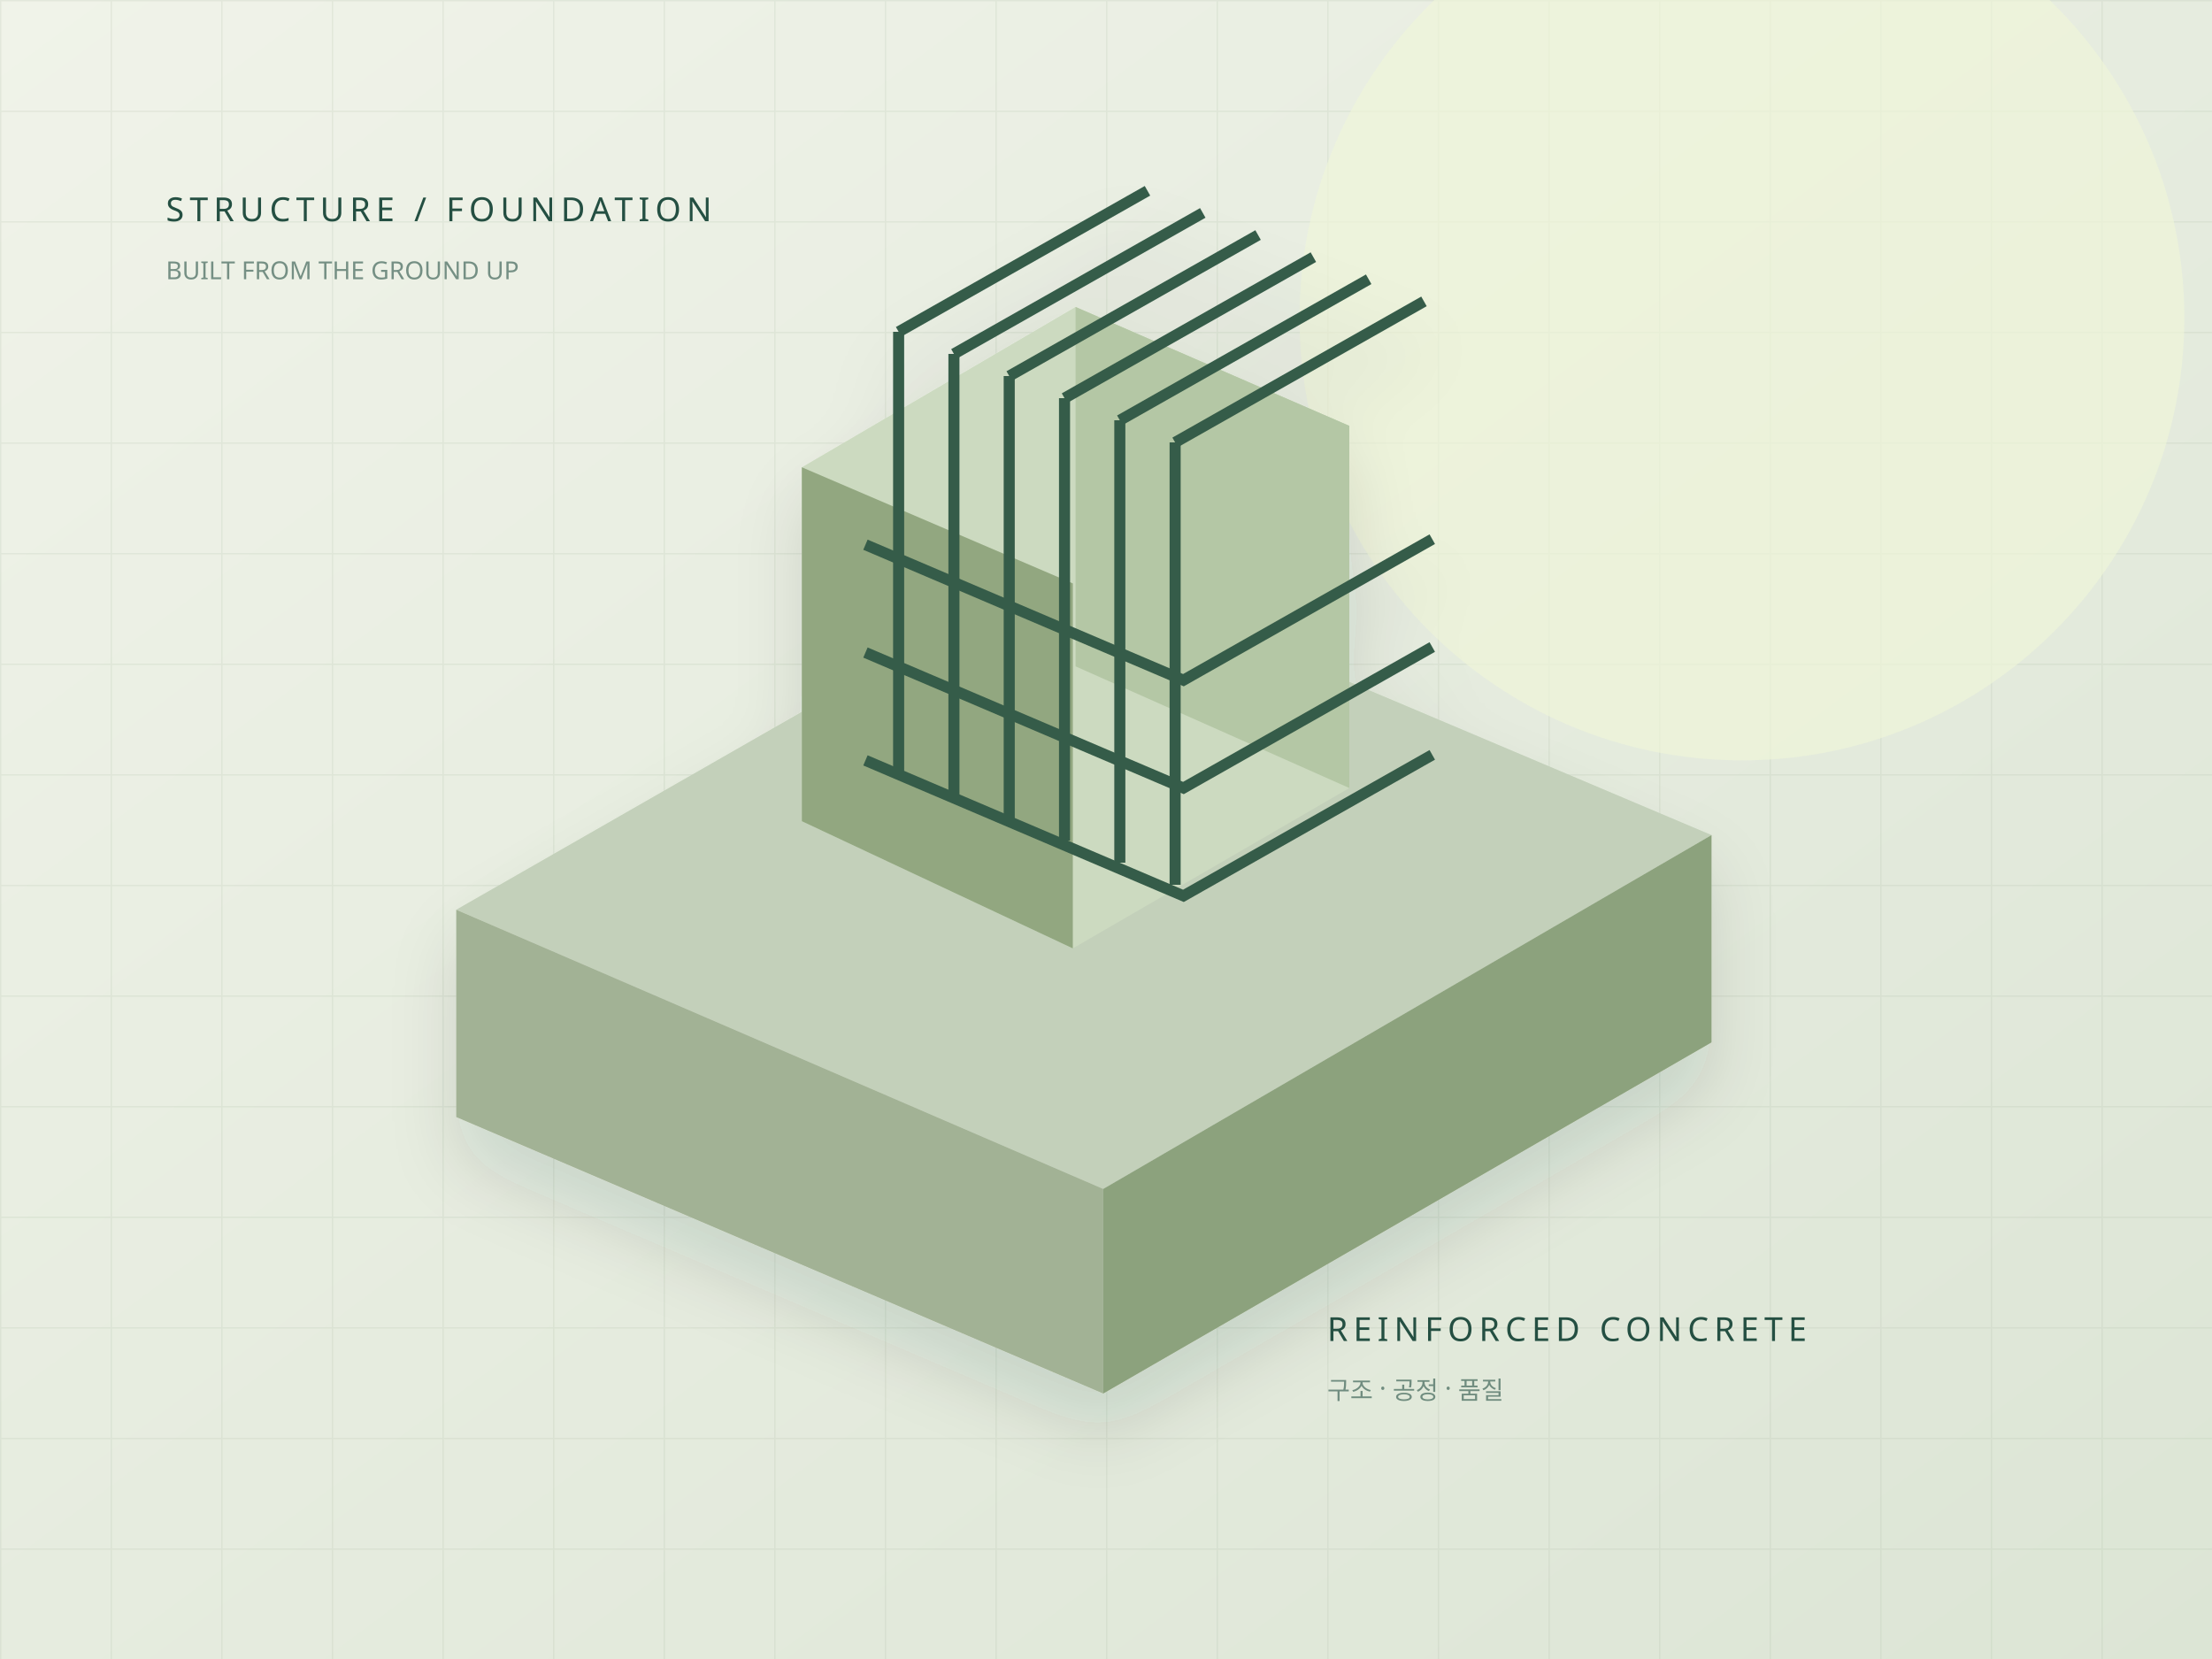
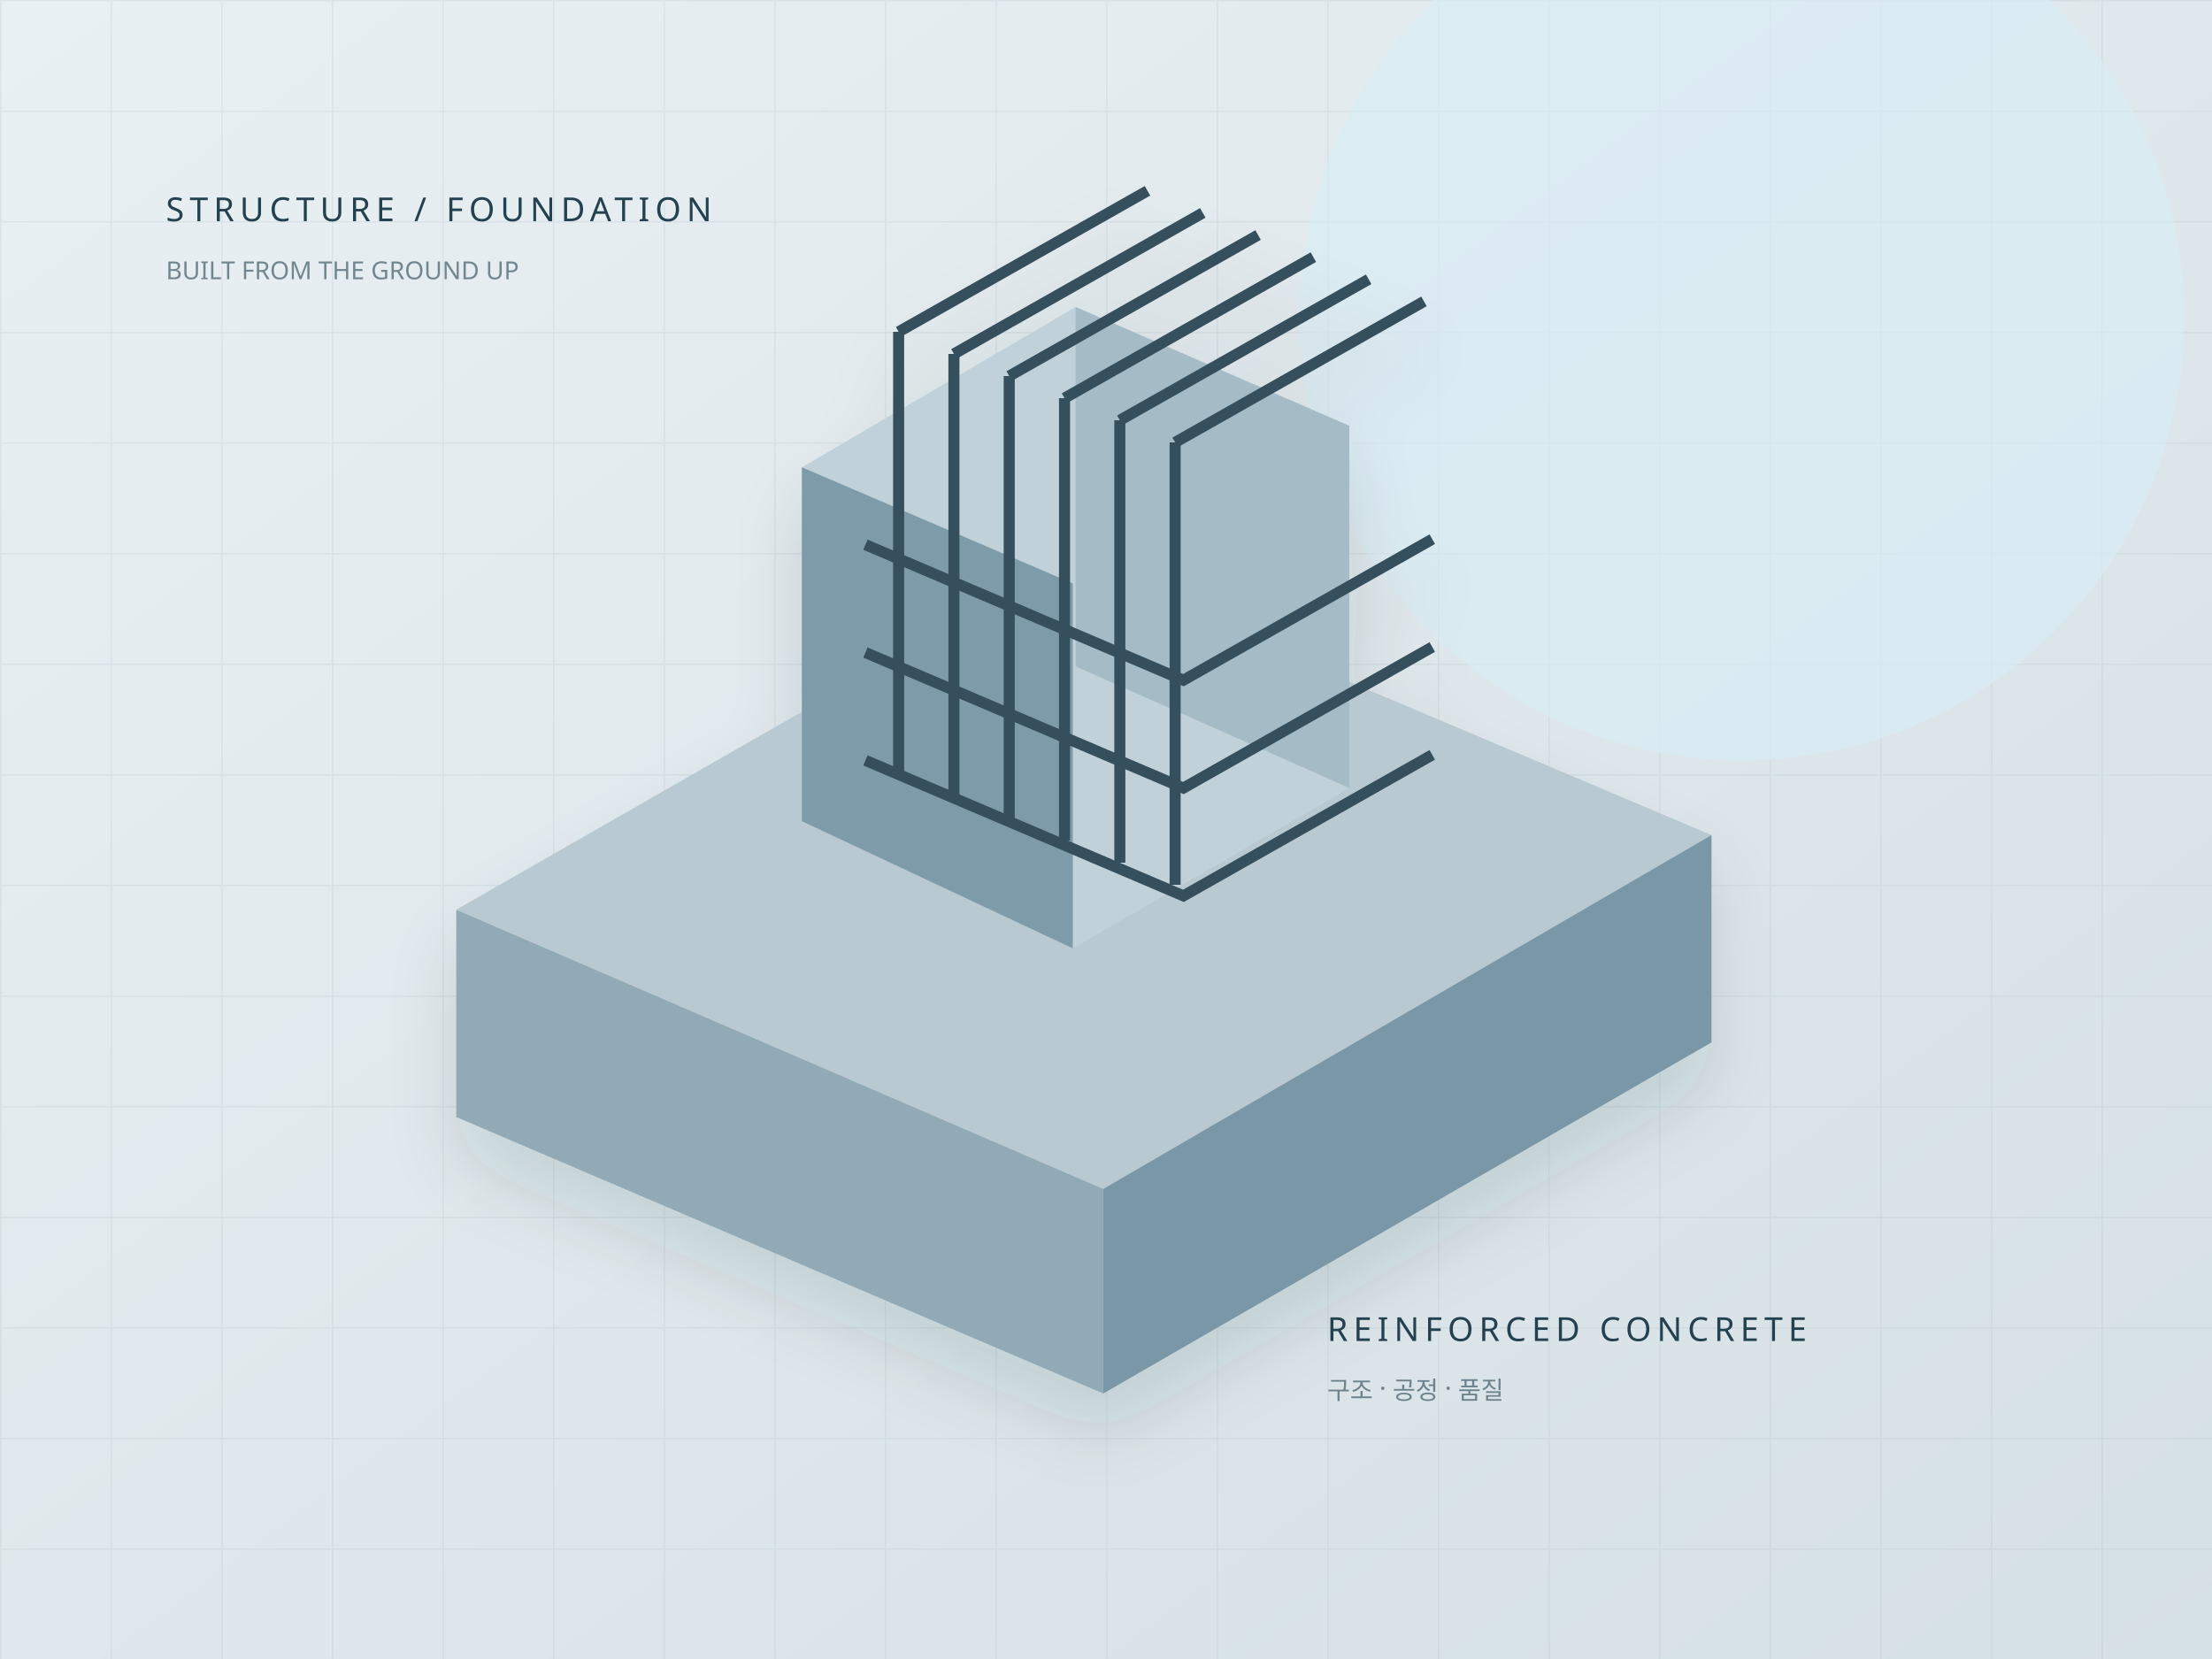
<svg xmlns="http://www.w3.org/2000/svg" viewBox="0 0 800 600" role="img" aria-label="철근콘크리트 구조 개념도">
  <defs>
    <linearGradient id="bg" x2="1" y2="1">
-       <stop stop-color="#f0f3e9" />
-       <stop offset="1" stop-color="#dce5d5" />
+       <stop stop-color="#e9f0f3" />
+       <stop offset="1" stop-color="#d5e0e5" />
    </linearGradient>
    <linearGradient id="water" x2="1" y2="1">
-       <stop stop-color="#96c5b8" />
-       <stop offset="1" stop-color="#2f8273" />
+       <stop stop-color="#96b5c5" />
+       <stop offset="1" stop-color="#2f6682" />
    </linearGradient>
    <pattern id="grid" width="40" height="40" patternUnits="userSpaceOnUse">
-       <path d="M40 0H0V40" fill="none" stroke="#a8b6a0" opacity=".18" />
+       <path d="M40 0H0V40" fill="none" stroke="#9ab1bc" opacity=".18" />
    </pattern>
    <filter id="shadow">
-       <feDropShadow dx="0" dy="15" stdDeviation="12" flood-color="#193f32" flood-opacity=".12" />
+       <feDropShadow dx="0" dy="15" stdDeviation="12" flood-color="#19323f" flood-opacity=".12" />
    </filter>
  </defs>
  <rect width="800" height="600" fill="url(#bg)" />
  <rect width="800" height="600" fill="url(#grid)" />
-   <circle cx="630" cy="115" r="160" fill="#eff6d8" opacity=".65" />
+   <circle cx="630" cy="115" r="160" fill="#d8ecf6" opacity=".65" />
  <g filter="url(#shadow)">
-     <path d="m165 329 220-126 234 99-220 128Z" fill="#c3d0ba" />
-     <path d="M165 329v75l234 100v-74Z" fill="#a2b295" />
-     <path d="m399 430 220-128v75L399 504Z" fill="#8ca27d" />
-     <path d="M290 297V169l99-58 99 43v131l-100 58Z" fill="#ccdac0" />
-     <path d="M290 169v128l98 46V211Z" fill="#92a780" />
-     <path d="M389 111v130l99 44V154Z" fill="#b4c7a5" />
-     <g stroke="#365b48" stroke-width="4">
+     <path d="m165 329 220-126 234 99-220 128Z" fill="#b9c9d1" />
+     <path d="M165 329v75l234 100v-74Z" fill="#91aab6" />
+     <path d="m399 430 220-128v75L399 504Z" fill="#7997a6" />
+     <path d="M290 297V169l99-58 99 43v131l-100 58Z" fill="#c0d1da" />
+     <path d="M290 169v128l98 46V211Z" fill="#7e9ba9" />
+     <path d="M389 111v130l99 44V154Z" fill="#a5bcc7" />
+     <g stroke="#364f5b" stroke-width="4">
      <path d="M325 280v-160" />
      <path d="m325 120 90-51" />
      <path d="M345 288v-160" />
      <path d="m345 128 90-51" />
      <path d="M365 296v-160" />
      <path d="m365 136 90-51" />
      <path d="M385 304v-160" />
      <path d="m385 144 90-51" />
      <path d="M405 312v-160" />
      <path d="m405 152 90-51" />
      <path d="M425 320v-160" />
      <path d="m425 160 90-51" />
      <path d="m313 197 115 49 90-51m-205 41 115 49 90-51m-205 41 115 49 90-51" fill="none" />
    </g>
  </g>
-   <g fill="#244f42" font-family="sans-serif">
+   <g fill="#24414f" font-family="sans-serif">
    <text x="60" y="80" font-size="12" letter-spacing="2">STRUCTURE / FOUNDATION</text>
    <text x="60" y="101" font-size="9" opacity=".6">BUILT FROM THE GROUND UP</text>
  </g>
-   <g fill="#244f42" font-family="sans-serif">
+   <g fill="#24414f" font-family="sans-serif">
    <text x="480" y="485" font-size="12" letter-spacing="2">REINFORCED CONCRETE</text>
    <text x="480" y="506" font-size="9" opacity=".6">구조 · 공정 · 품질</text>
  </g>
</svg>
